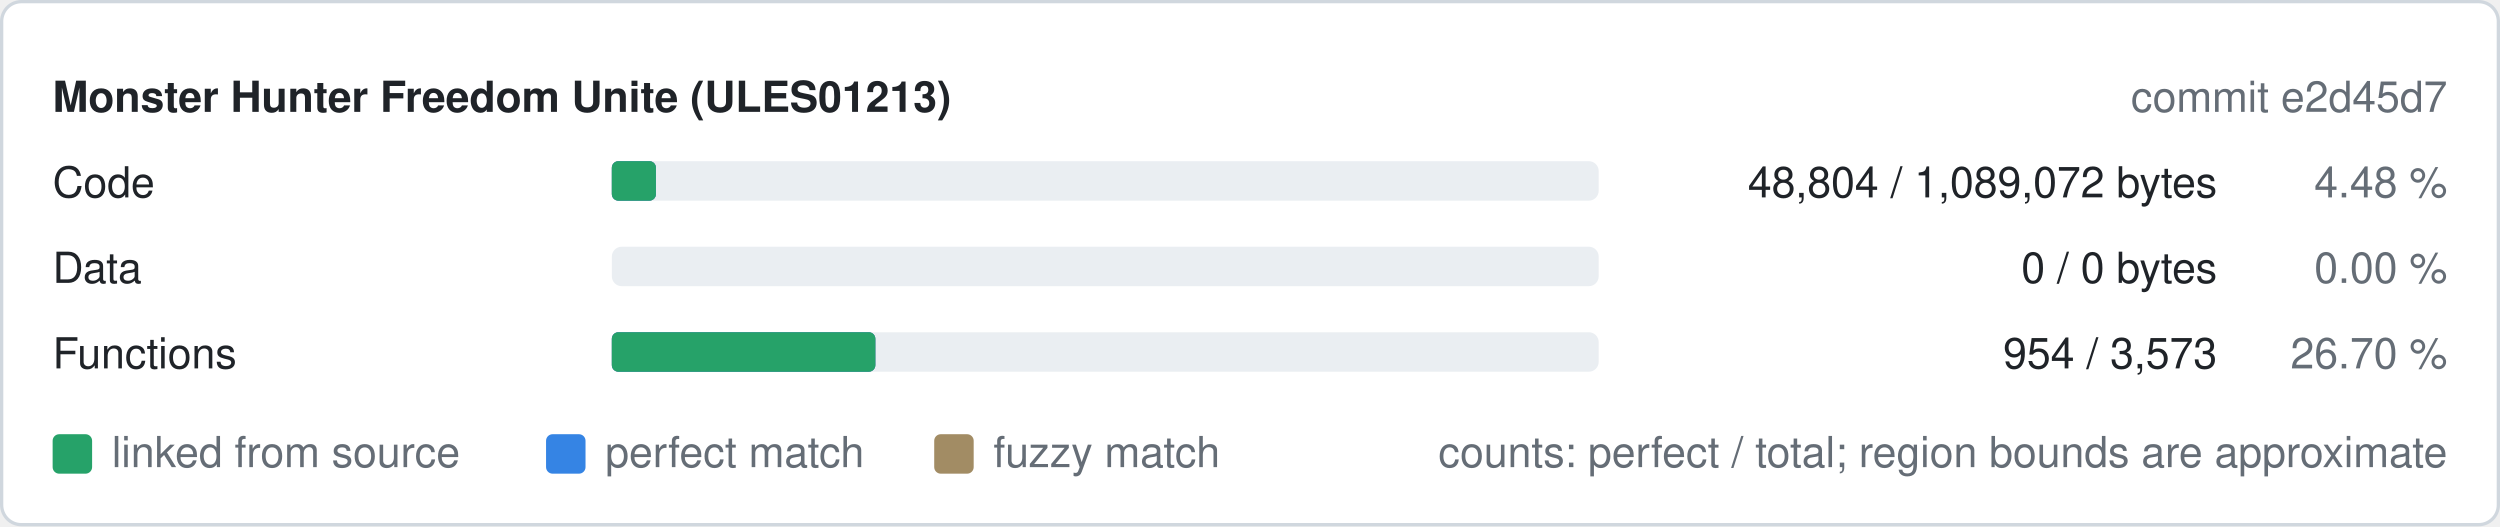
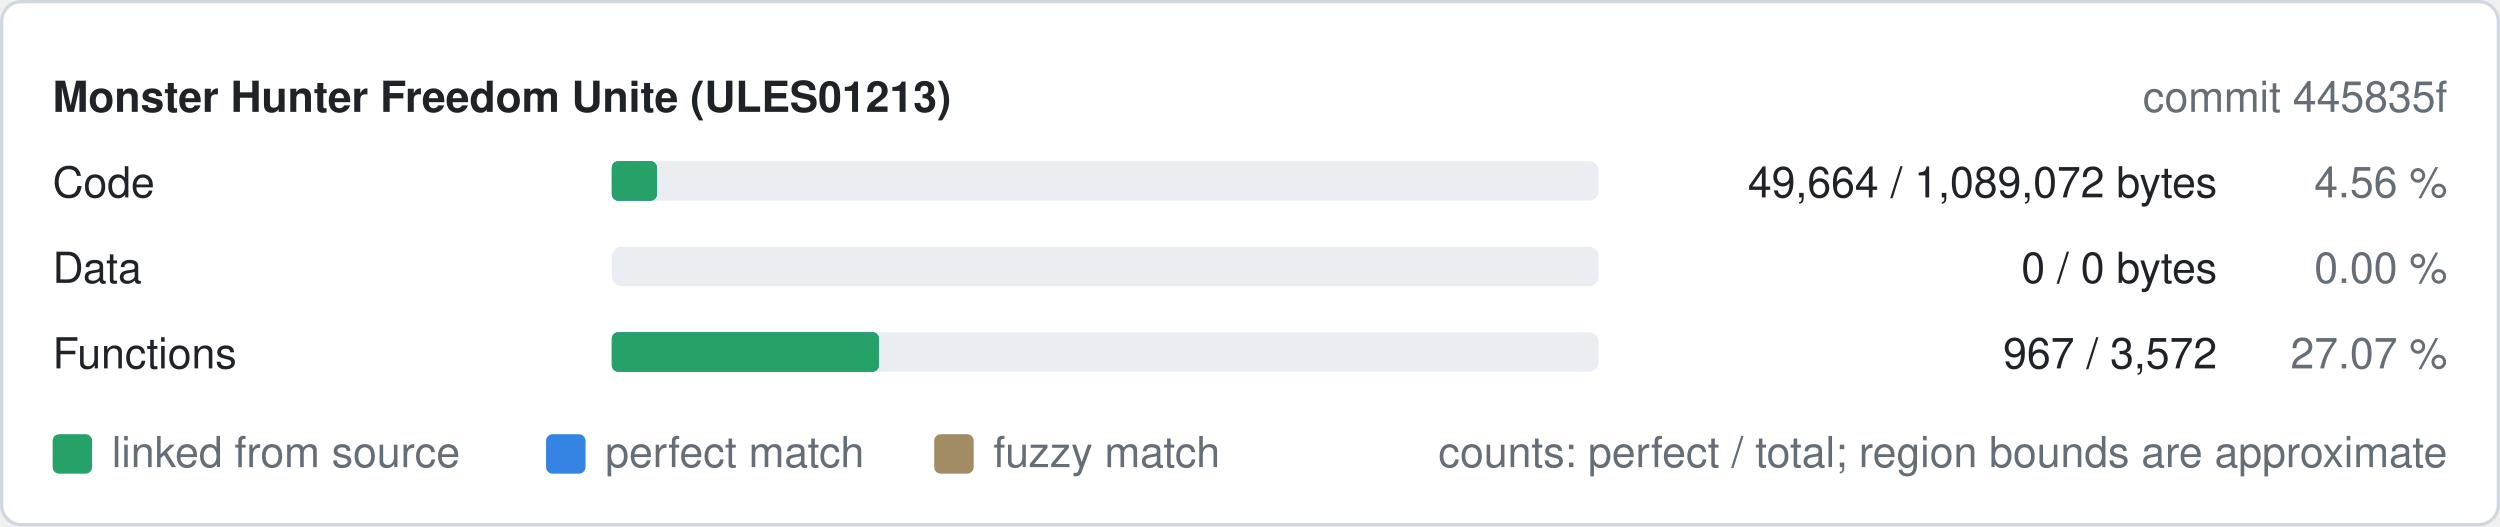
<svg xmlns="http://www.w3.org/2000/svg" width="760" height="160" viewBox="0 0 760 160" role="img" aria-label="Decompilation progress of ULES01213">
  <style>
text{font-family:-apple-system,BlinkMacSystemFont,"Segoe UI",Helvetica,Arial,sans-serif;font-size:13px}
.b{font-weight:600}
.bg{fill:#ffffff;stroke:#d0d7de}.t{fill:#1f2328}.m{fill:#656d76}.track{fill:#eaeef2}.fuzzy{fill:#a28c64}.perfect{fill:#3584e4}.linked{fill:#26a269}
@media (prefers-color-scheme: dark){.bg{fill:#0d1117;stroke:#30363d}.t{fill:#e6edf3}.m{fill:#8d96a0}.track{fill:#21262d}.fuzzy{fill:#a28c64}.perfect{fill:#3584e4}.linked{fill:#2ec27e}}
</style>
  <rect class="bg" x="0.5" y="0.5" width="759" height="159" rx="6" />
  <text class="t b" x="16" y="34">Monster Hunter Freedom Unite (ULES01213)</text>
-   <text class="m" x="744" y="34" text-anchor="end">commit e2d45d7</text>
+   <text class="m" x="744" y="34" text-anchor="end">commit 445835f</text>
  <text class="t" x="16" y="60">Code</text>
  <rect class="track" x="186" y="49" width="300" height="12" rx="3" />
-   <rect class="fuzzy" x="186" y="49" width="13.4" height="12" rx="2" />
-   <rect class="perfect" x="186" y="49" width="13.4" height="12" rx="2" />
-   <rect class="linked" x="186" y="49" width="13.4" height="12" rx="2" />
-   <text class="t" x="674" y="60" text-anchor="end">48,804 / 1,089,072 bytes</text>
-   <text class="m" x="744" y="60" text-anchor="end">4.48 %</text>
+   <rect class="fuzzy" x="186" y="49" width="13.7" height="12" rx="2" />
+   <rect class="perfect" x="186" y="49" width="13.7" height="12" rx="2" />
+   <rect class="linked" x="186" y="49" width="13.7" height="12" rx="2" />
+   <text class="t" x="674" y="60" text-anchor="end">49,664 / 1,089,072 bytes</text>
+   <text class="m" x="744" y="60" text-anchor="end">4.56 %</text>
  <text class="t" x="16" y="86">Data</text>
  <rect class="track" x="186" y="75" width="300" height="12" rx="3" />
  <text class="t" x="674" y="86" text-anchor="end">0 / 0 bytes</text>
  <text class="m" x="744" y="86" text-anchor="end">0.00 %</text>
  <text class="t" x="16" y="112">Functions</text>
  <rect class="track" x="186" y="101" width="300" height="12" rx="3" />
-   <rect class="fuzzy" x="186" y="101" width="80.1" height="12" rx="2" />
-   <rect class="perfect" x="186" y="101" width="80.1" height="12" rx="2" />
-   <rect class="linked" x="186" y="101" width="80.1" height="12" rx="2" />
-   <text class="t" x="674" y="112" text-anchor="end">954 / 3,573</text>
-   <text class="m" x="744" y="112" text-anchor="end">26.70 %</text>
+   <rect class="fuzzy" x="186" y="101" width="81.2" height="12" rx="2" />
+   <rect class="perfect" x="186" y="101" width="81.2" height="12" rx="2" />
+   <rect class="linked" x="186" y="101" width="81.2" height="12" rx="2" />
+   <text class="t" x="674" y="112" text-anchor="end">967 / 3,572</text>
+   <text class="m" x="744" y="112" text-anchor="end">27.07 %</text>
  <rect class="linked" x="16" y="132" width="12" height="12" rx="2" />
  <text class="m" x="34" y="142">linked from source</text>
  <rect class="perfect" x="166" y="132" width="12" height="12" rx="2" />
  <text class="m" x="184" y="142">perfect match</text>
  <rect class="fuzzy" x="284" y="132" width="12" height="12" rx="2" />
  <text class="m" x="302" y="142">fuzzy match</text>
  <text class="m" x="744" y="142" text-anchor="end">counts: perfect / total; region bounds are approximate</text>
</svg>
